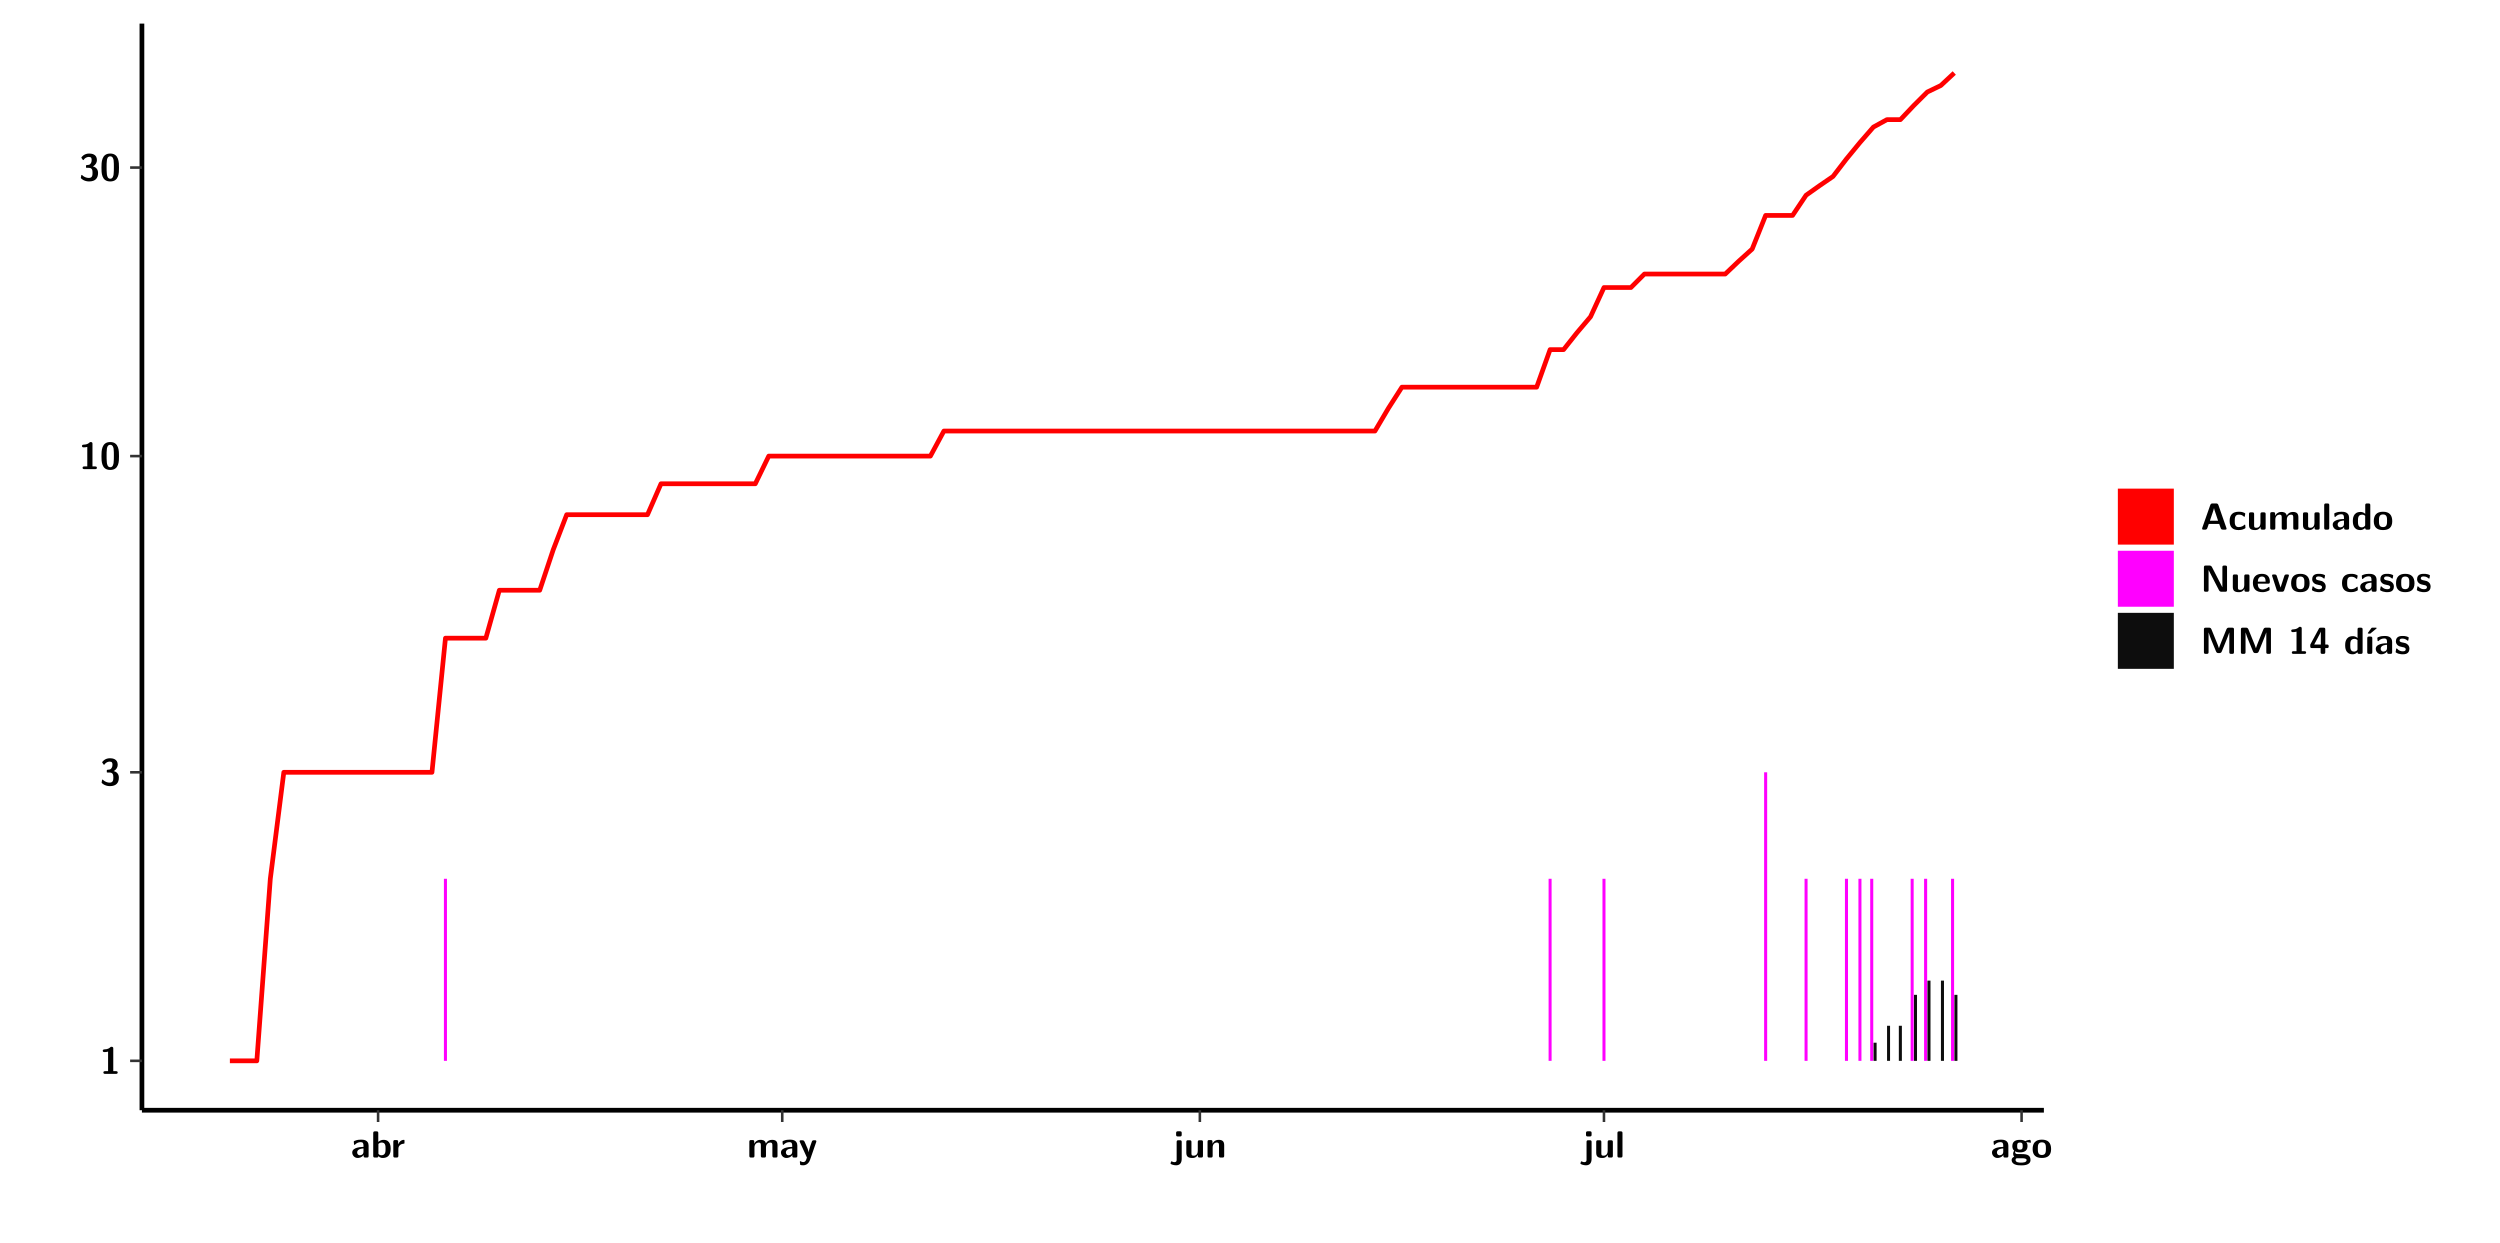
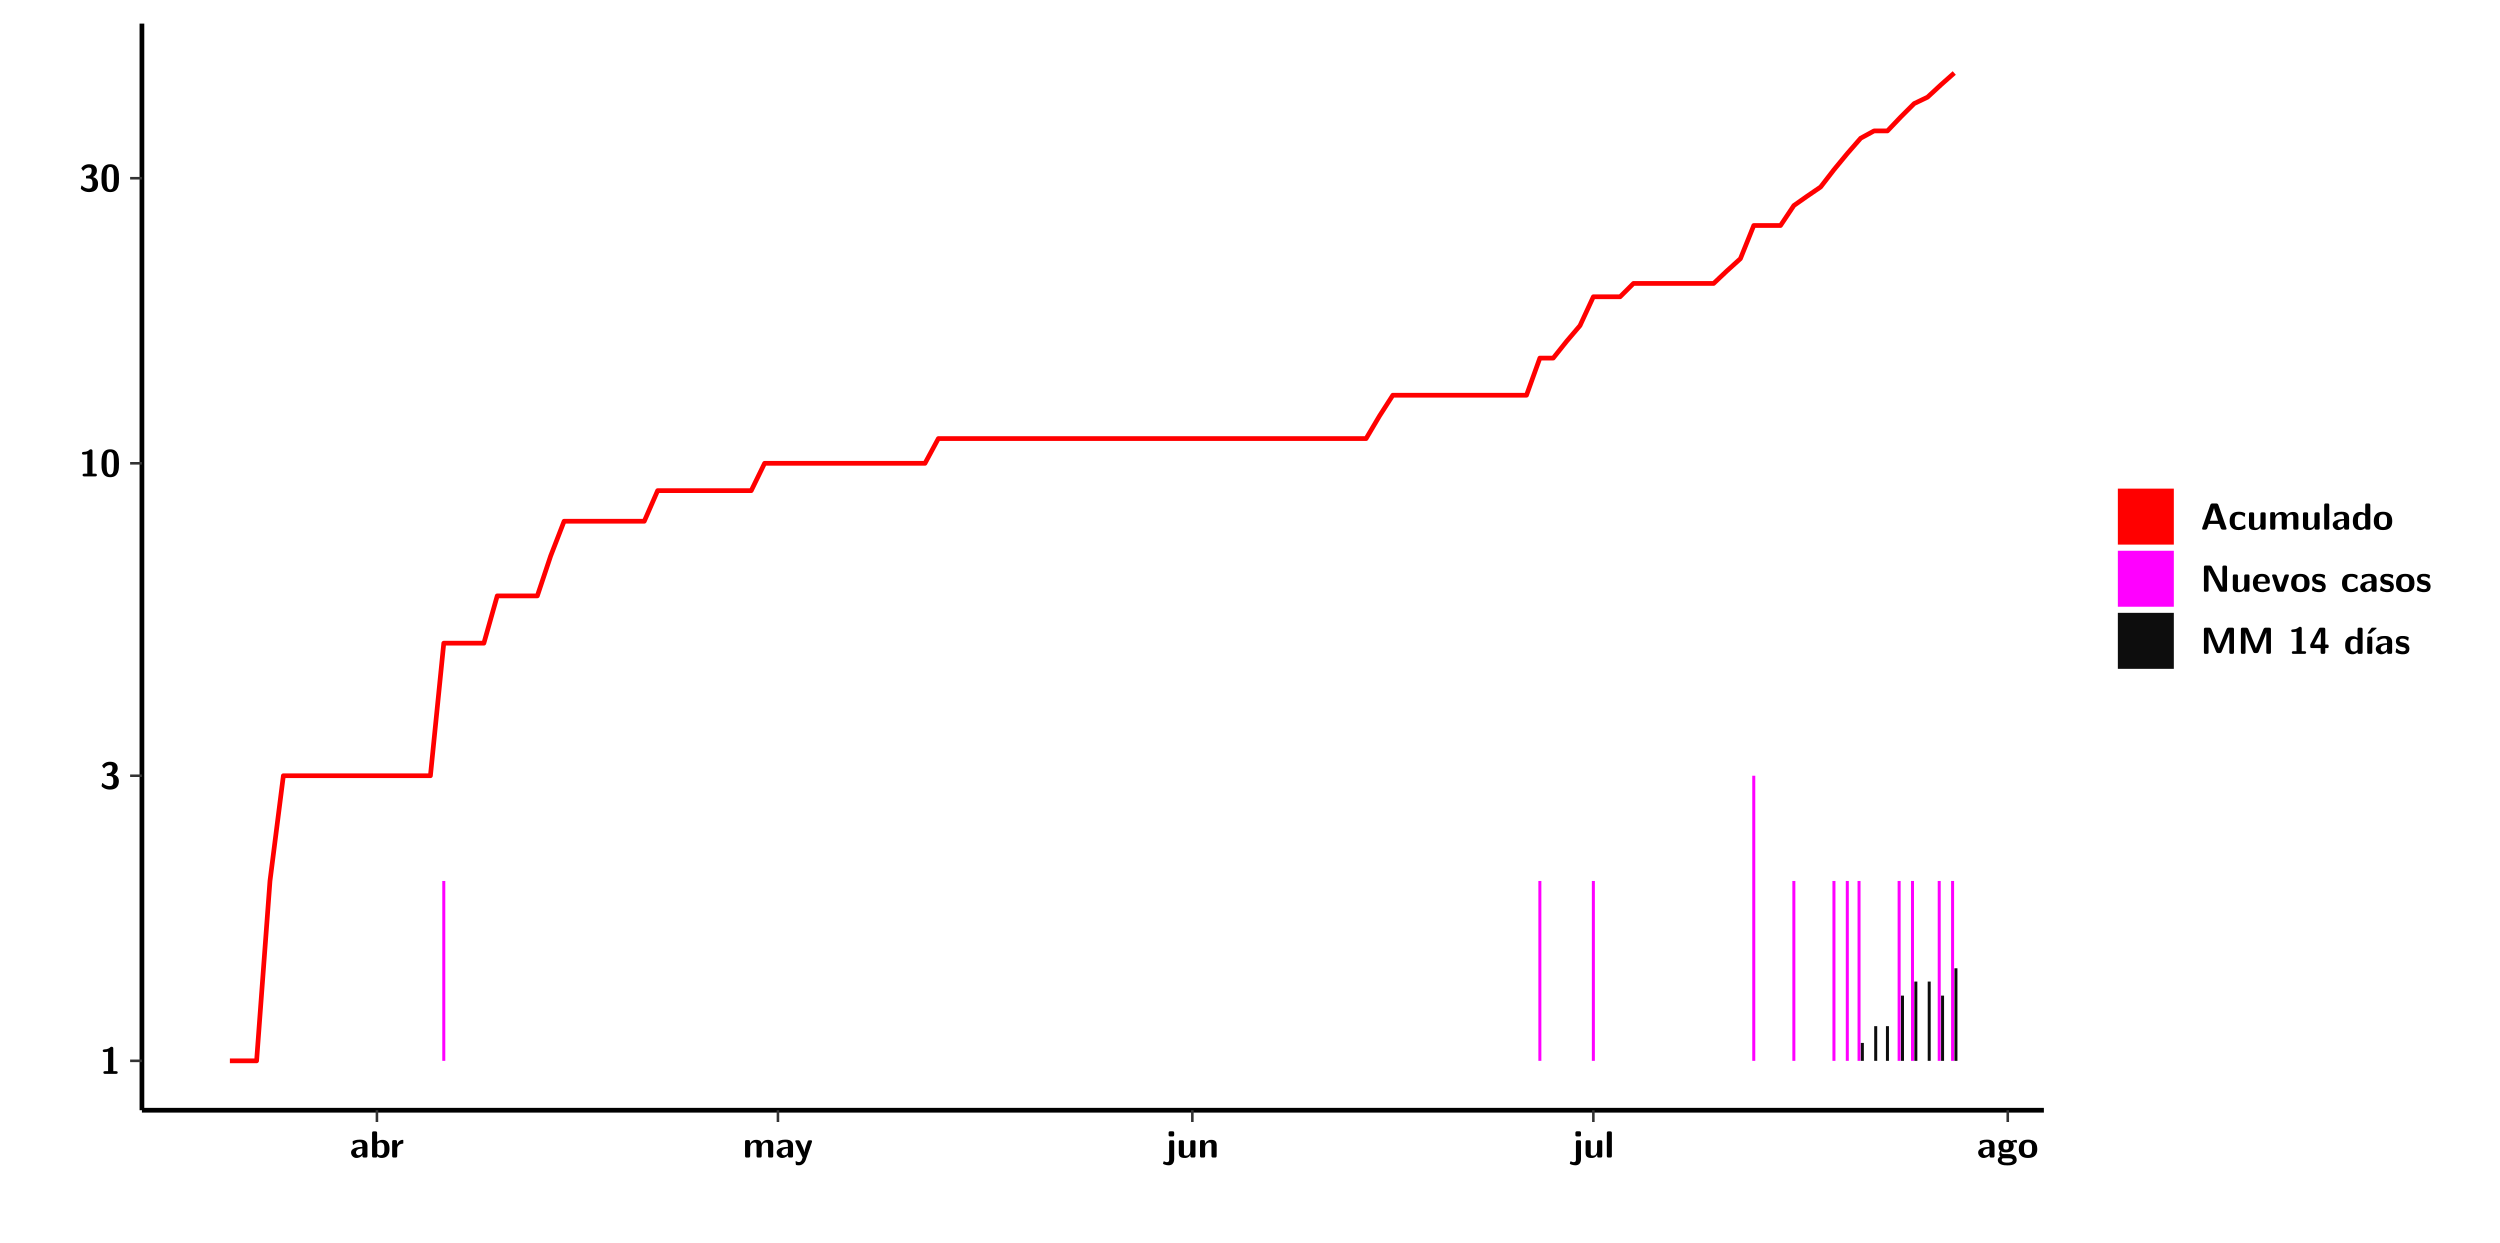
<svg xmlns="http://www.w3.org/2000/svg" xmlns:xlink="http://www.w3.org/1999/xlink" width="579.653pt" height="288pt" viewBox="0 0 579.653 288" version="1.1">
  <defs>
    <g>
      <symbol overflow="visible" id="glyph0-0">
        <path style="stroke:none;" d="" />
      </symbol>
      <symbol overflow="visible" id="glyph0-1">
        <path style="stroke:none;" d="M 3.109 -5.859 C 3.109 -6.016 3.109 -6.281 2.719 -6.281 C 2.547 -6.281 2.516 -6.266 2.406 -6.156 C 2.25 -6.016 1.922 -5.688 1.047 -5.672 C 0.891 -5.672 0.672 -5.609 0.672 -5.359 C 0.672 -5.047 0.969 -5.047 1.094 -5.047 C 1.344 -5.047 1.656 -5.078 1.906 -5.156 L 1.906 -0.625 L 1.234 -0.625 C 1.109 -0.625 0.812 -0.625 0.812 -0.312 C 0.812 0 1.109 0 1.234 0 L 3.719 0 C 3.828 0 4.141 0 4.141 -0.312 C 4.141 -0.625 3.828 -0.625 3.719 -0.625 L 3.109 -0.625 Z M 3.109 -5.859 " />
      </symbol>
      <symbol overflow="visible" id="glyph0-2">
        <path style="stroke:none;" d="M 0.844 -4.859 C 0.906 -4.766 0.953 -4.766 0.969 -4.766 C 1.031 -4.766 1.047 -4.797 1.094 -4.859 C 1.547 -5.5 2.172 -5.5 2.281 -5.5 C 2.844 -5.5 2.922 -5.203 2.922 -4.781 C 2.922 -4.656 2.922 -4.234 2.641 -3.906 C 2.438 -3.656 2.219 -3.641 1.953 -3.625 C 1.859 -3.609 1.688 -3.609 1.672 -3.578 C 1.609 -3.562 1.609 -3.5 1.609 -3.359 L 1.609 -3.203 C 1.609 -2.984 1.609 -2.969 1.844 -2.969 L 2.219 -2.969 C 3.031 -2.969 3.125 -2.469 3.125 -1.797 C 3.125 -1.203 3.062 -0.625 2.266 -0.625 C 1.984 -0.625 1.328 -0.688 0.75 -1.25 C 0.672 -1.328 0.656 -1.328 0.625 -1.328 C 0.531 -1.328 0.516 -1.25 0.516 -1.234 C 0.516 -1.234 0.406 -0.672 0.406 -0.625 C 0.406 -0.516 1.156 0.188 2.312 0.188 C 3.812 0.188 4.406 -0.609 4.406 -1.781 C 4.406 -2.562 3.984 -3.109 3.203 -3.297 C 3.906 -3.688 4.141 -4.266 4.141 -4.766 C 4.141 -6.156 2.891 -6.281 2.328 -6.281 C 1.125 -6.281 0.531 -5.422 0.531 -5.344 C 0.531 -5.297 0.594 -5.219 0.594 -5.219 Z M 0.844 -4.859 " />
      </symbol>
      <symbol overflow="visible" id="glyph0-3">
        <path style="stroke:none;" d="M 4.438 -3 C 4.438 -4.203 4.438 -6.281 2.406 -6.281 C 0.375 -6.281 0.375 -4.219 0.375 -3 C 0.375 -1.812 0.375 0.188 2.406 0.188 C 4.438 0.188 4.438 -1.781 4.438 -3 Z M 2.406 -0.438 C 1.75 -0.438 1.656 -1.25 1.625 -1.484 C 1.562 -1.953 1.562 -2.766 1.562 -3.125 C 1.562 -3.641 1.562 -4.203 1.625 -4.641 C 1.641 -4.875 1.734 -5.641 2.406 -5.641 C 3.047 -5.641 3.156 -4.906 3.188 -4.734 C 3.25 -4.281 3.25 -3.594 3.25 -3.125 C 3.25 -2.625 3.25 -1.953 3.188 -1.469 C 3.156 -1.234 3.062 -0.438 2.406 -0.438 Z M 2.406 -0.438 " />
      </symbol>
      <symbol overflow="visible" id="glyph0-4">
        <path style="stroke:none;" d="M 4.062 -2.766 C 4.062 -4.156 2.734 -4.156 2.297 -4.156 C 1.891 -4.156 1.453 -4.125 0.859 -3.891 C 0.672 -3.797 0.625 -3.781 0.625 -3.688 C 0.625 -3.625 0.688 -3.109 0.688 -3.047 C 0.703 -2.984 0.75 -2.938 0.812 -2.938 C 0.844 -2.938 0.875 -2.969 0.906 -3 C 1.281 -3.391 1.719 -3.578 2.266 -3.578 C 2.734 -3.578 2.875 -3.297 2.875 -2.781 L 2.875 -2.469 C 2.562 -2.469 0.266 -2.453 0.266 -1.172 C 0.266 -0.547 0.766 0.094 1.531 0.094 C 1.828 0.094 2.484 0.016 2.906 -0.594 L 2.906 -0.422 C 2.906 -0.141 2.969 0 3.328 0 L 3.641 0 C 3.984 0 4.062 -0.109 4.062 -0.422 Z M 2.875 -1.344 C 2.875 -0.531 2.047 -0.531 2.016 -0.531 C 1.641 -0.531 1.406 -0.844 1.406 -1.188 C 1.406 -2.047 2.625 -2.109 2.875 -2.109 Z M 2.875 -1.344 " />
      </symbol>
      <symbol overflow="visible" id="glyph0-5">
        <path style="stroke:none;" d="M 1.703 -5.656 C 1.703 -5.938 1.641 -6.078 1.281 -6.078 L 0.953 -6.078 C 0.641 -6.078 0.531 -5.984 0.531 -5.656 L 0.531 -0.422 C 0.531 -0.109 0.625 0 0.953 0 L 1.312 0 C 1.453 0 1.719 0 1.734 -0.344 C 2.125 0.094 2.578 0.094 2.719 0.094 C 4.578 0.094 4.578 -1.594 4.578 -2.031 C 4.578 -2.453 4.578 -4.109 2.938 -4.109 C 2.219 -4.109 1.781 -3.703 1.703 -3.625 Z M 1.734 -3.172 C 1.844 -3.281 2.109 -3.484 2.5 -3.484 C 3.391 -3.484 3.391 -2.672 3.391 -2.016 C 3.391 -1.375 3.391 -0.531 2.406 -0.531 C 2.047 -0.531 1.828 -0.75 1.734 -0.875 Z M 1.734 -3.172 " />
      </symbol>
      <symbol overflow="visible" id="glyph0-6">
        <path style="stroke:none;" d="M 1.703 -2.016 C 1.703 -2.844 2.391 -3.188 2.938 -3.219 C 3.109 -3.234 3.125 -3.234 3.125 -3.469 L 3.125 -3.875 C 3.125 -4.047 3.125 -4.109 2.969 -4.109 C 2.719 -4.109 2.078 -4.031 1.672 -3.078 L 1.656 -3.078 L 1.656 -3.641 C 1.656 -3.922 1.594 -4.062 1.234 -4.062 L 0.953 -4.062 C 0.641 -4.062 0.531 -3.969 0.531 -3.641 L 0.531 -0.422 C 0.531 -0.109 0.625 0 0.953 0 L 1.281 0 C 1.609 0 1.703 -0.109 1.703 -0.422 Z M 1.703 -2.016 " />
      </symbol>
      <symbol overflow="visible" id="glyph0-7">
        <path style="stroke:none;" d="M 7.062 -2.844 C 7.062 -3.75 6.672 -4.109 5.781 -4.109 C 5.156 -4.109 4.688 -3.828 4.359 -3.25 C 4.219 -4.078 3.484 -4.109 3.109 -4.109 C 2.938 -4.109 2.578 -4.109 2.188 -3.828 C 1.906 -3.625 1.734 -3.344 1.672 -3.203 L 1.672 -3.641 C 1.672 -3.922 1.609 -4.062 1.25 -4.062 L 0.953 -4.062 C 0.625 -4.062 0.531 -3.969 0.531 -3.641 L 0.531 -0.422 C 0.531 -0.109 0.625 0 0.953 0 L 1.297 0 C 1.625 0 1.719 -0.109 1.719 -0.422 L 1.719 -2.359 C 1.719 -3.141 2.25 -3.484 2.688 -3.484 C 3.109 -3.484 3.203 -3.297 3.203 -2.828 L 3.203 -0.422 C 3.203 -0.109 3.297 0 3.625 0 L 3.969 0 C 4.297 0 4.391 -0.109 4.391 -0.422 L 4.391 -2.359 C 4.391 -3.141 4.922 -3.484 5.359 -3.484 C 5.781 -3.484 5.875 -3.297 5.875 -2.828 L 5.875 -0.422 C 5.875 -0.109 5.969 0 6.297 0 L 6.641 0 C 6.984 0 7.062 -0.109 7.062 -0.422 Z M 7.062 -2.844 " />
      </symbol>
      <symbol overflow="visible" id="glyph0-8">
        <path style="stroke:none;" d="M 4.109 -3.609 C 4.141 -3.719 4.141 -3.734 4.141 -3.781 C 4.141 -4.016 3.906 -4.016 3.797 -4.016 L 3.609 -4.016 C 3.469 -4.016 3.266 -4.016 3.141 -3.812 C 3.109 -3.766 2.406 -1.828 2.359 -1.25 L 2.344 -1.25 C 2.312 -1.672 1.953 -2.484 1.562 -3.328 C 1.328 -3.891 1.266 -4.016 0.828 -4.016 L 0.594 -4.016 C 0.469 -4.016 0.25 -4.016 0.25 -3.781 C 0.25 -3.75 0.281 -3.688 0.297 -3.641 L 1.953 0 C 1.891 0.188 1.859 0.281 1.828 0.375 C 1.734 0.656 1.578 1.047 1.109 1.047 C 0.812 1.047 0.609 0.922 0.516 0.875 C 0.469 0.844 0.453 0.828 0.422 0.828 C 0.391 0.828 0.312 0.859 0.312 0.969 C 0.312 1.031 0.375 1.641 0.391 1.672 C 0.469 1.781 0.953 1.797 1.094 1.797 C 2.172 1.797 2.609 0.766 2.672 0.547 Z M 4.109 -3.609 " />
      </symbol>
      <symbol overflow="visible" id="glyph0-9">
        <path style="stroke:none;" d="M 1.969 -5.672 C 1.969 -5.953 1.906 -6.094 1.547 -6.094 L 1.094 -6.094 C 0.766 -6.094 0.672 -5.984 0.672 -5.672 L 0.672 -5.312 C 0.672 -5.031 0.734 -4.891 1.094 -4.891 L 1.547 -4.891 C 1.875 -4.891 1.969 -5 1.969 -5.312 Z M 0.797 0.484 C 0.797 0.703 0.797 1.062 0.25 1.062 C 0.156 1.062 -0.094 1.031 -0.266 0.922 C -0.359 0.875 -0.375 0.875 -0.406 0.875 C -0.484 0.875 -0.5 0.922 -0.547 1.094 C -0.609 1.281 -0.625 1.359 -0.625 1.391 C -0.625 1.547 0.109 1.797 0.656 1.797 C 1.625 1.797 1.969 1.141 1.969 0.281 L 1.969 -3.594 C 1.969 -3.875 1.906 -4.016 1.547 -4.016 L 1.219 -4.016 C 0.891 -4.016 0.797 -3.906 0.797 -3.594 Z M 0.797 0.484 " />
      </symbol>
      <symbol overflow="visible" id="glyph0-10">
        <path style="stroke:none;" d="M 4.391 -3.594 C 4.391 -3.875 4.328 -4.016 3.969 -4.016 L 3.609 -4.016 C 3.281 -4.016 3.188 -3.906 3.188 -3.594 L 3.188 -1.516 C 3.188 -0.938 2.891 -0.438 2.266 -0.438 C 1.766 -0.438 1.719 -0.562 1.719 -1.031 L 1.719 -3.594 C 1.719 -3.875 1.656 -4.016 1.297 -4.016 L 0.953 -4.016 C 0.625 -4.016 0.531 -3.922 0.531 -3.594 L 0.531 -1.109 C 0.531 -0.172 1.031 0.094 1.953 0.094 C 2.188 0.094 2.812 0.094 3.219 -0.656 L 3.219 -0.422 C 3.219 -0.141 3.281 0 3.641 0 L 3.969 0 C 4.297 0 4.391 -0.109 4.391 -0.422 Z M 4.391 -3.594 " />
      </symbol>
      <symbol overflow="visible" id="glyph0-11">
        <path style="stroke:none;" d="M 4.391 -2.844 C 4.391 -3.75 4 -4.109 3.109 -4.109 C 2.188 -4.109 1.781 -3.438 1.672 -3.203 L 1.672 -3.641 C 1.672 -3.922 1.609 -4.062 1.25 -4.062 L 0.953 -4.062 C 0.625 -4.062 0.531 -3.969 0.531 -3.641 L 0.531 -0.422 C 0.531 -0.109 0.625 0 0.953 0 L 1.297 0 C 1.625 0 1.719 -0.109 1.719 -0.422 L 1.719 -2.359 C 1.719 -3.125 2.219 -3.484 2.688 -3.484 C 3.109 -3.484 3.188 -3.281 3.188 -2.828 L 3.188 -0.422 C 3.188 -0.141 3.25 0 3.609 0 L 3.969 0 C 4.297 0 4.391 -0.109 4.391 -0.422 Z M 4.391 -2.844 " />
      </symbol>
      <symbol overflow="visible" id="glyph0-12">
        <path style="stroke:none;" d="M 1.703 -5.656 C 1.703 -5.938 1.641 -6.078 1.281 -6.078 L 0.953 -6.078 C 0.641 -6.078 0.531 -5.984 0.531 -5.656 L 0.531 -0.422 C 0.531 -0.109 0.625 0 0.953 0 L 1.281 0 C 1.609 0 1.703 -0.109 1.703 -0.422 Z M 1.703 -5.656 " />
      </symbol>
      <symbol overflow="visible" id="glyph0-13">
        <path style="stroke:none;" d="M 1.75 -0.812 C 1.438 -0.812 1.312 -0.812 1.188 -0.906 C 1.156 -0.953 1.016 -1.078 1.016 -1.312 C 1.016 -1.375 1.016 -1.391 1.031 -1.438 C 1.438 -1.203 1.953 -1.203 2.141 -1.203 C 2.5 -1.203 3.906 -1.203 3.906 -2.656 C 3.906 -3.172 3.703 -3.469 3.625 -3.562 C 3.781 -3.562 4.078 -3.562 4.438 -3.469 C 4.484 -3.453 4.547 -3.438 4.562 -3.438 C 4.641 -3.438 4.688 -3.484 4.688 -3.547 C 4.688 -3.578 4.641 -3.797 4.625 -3.891 C 4.578 -4.094 4.578 -4.109 4.422 -4.109 C 4.156 -4.109 3.719 -4 3.391 -3.797 C 2.969 -4.078 2.516 -4.109 2.141 -4.109 C 1.766 -4.109 0.375 -4.109 0.375 -2.672 C 0.375 -2.312 0.469 -1.875 0.812 -1.594 C 0.562 -1.266 0.562 -0.922 0.562 -0.875 C 0.562 -0.703 0.625 -0.422 0.812 -0.188 C 0.672 -0.125 0.219 0.031 0.219 0.594 C 0.219 0.859 0.344 1.312 0.906 1.562 C 1.406 1.797 1.984 1.812 2.406 1.812 C 2.922 1.812 4.594 1.812 4.594 0.562 C 4.594 -0.812 3.359 -0.812 2.172 -0.812 Z M 2.141 -1.844 C 1.531 -1.844 1.5 -2.172 1.5 -2.656 C 1.5 -3.141 1.531 -3.484 2.141 -3.484 C 2.75 -3.484 2.781 -3.141 2.781 -2.672 C 2.781 -2.188 2.75 -1.844 2.141 -1.844 Z M 2.609 0.156 C 3.328 0.156 3.688 0.266 3.688 0.594 C 3.688 1.172 2.688 1.172 2.406 1.172 C 2.062 1.172 1.125 1.172 1.125 0.562 C 1.125 0.156 1.391 0.156 1.594 0.156 Z M 2.609 0.156 " />
      </symbol>
      <symbol overflow="visible" id="glyph0-14">
        <path style="stroke:none;" d="M 4.547 -1.969 C 4.547 -3.406 3.844 -4.156 2.406 -4.156 C 0.953 -4.156 0.266 -3.391 0.266 -1.969 C 0.266 -0.547 1.031 0.094 2.406 0.094 C 3.781 0.094 4.547 -0.531 4.547 -1.969 Z M 2.406 -0.594 C 1.469 -0.594 1.469 -1.375 1.469 -2.078 C 1.469 -2.75 1.469 -3.531 2.406 -3.531 C 3.344 -3.531 3.344 -2.766 3.344 -2.078 C 3.344 -1.391 3.344 -0.594 2.406 -0.594 Z M 2.406 -0.594 " />
      </symbol>
      <symbol overflow="visible" id="glyph0-15">
        <path style="stroke:none;" d="M 4.156 -5.703 C 4.031 -6.078 3.766 -6.078 3.594 -6.078 L 2.828 -6.078 C 2.641 -6.078 2.391 -6.078 2.266 -5.703 L 0.406 -0.406 C 0.375 -0.297 0.375 -0.281 0.375 -0.234 C 0.375 0 0.594 0 0.703 0 L 1.031 0 C 1.188 0 1.453 0 1.578 -0.344 L 1.922 -1.328 L 4.344 -1.328 L 4.641 -0.484 C 4.75 -0.172 4.812 0 5.234 0 L 5.703 0 C 5.828 0 6.047 0 6.047 -0.234 C 6.047 -0.281 6.047 -0.297 6 -0.406 Z M 2.812 -3.938 C 2.938 -4.328 3.062 -4.656 3.125 -4.969 L 3.141 -4.969 C 3.188 -4.766 3.188 -4.75 3.25 -4.547 L 4.078 -2.078 L 2.188 -2.078 Z M 2.812 -3.938 " />
      </symbol>
      <symbol overflow="visible" id="glyph0-16">
        <path style="stroke:none;" d="M 4 -0.438 C 4 -0.531 3.969 -0.938 3.953 -1.047 C 3.953 -1.078 3.938 -1.172 3.844 -1.172 C 3.812 -1.172 3.797 -1.172 3.703 -1.078 C 3.562 -0.953 3.141 -0.594 2.422 -0.594 C 1.516 -0.594 1.516 -1.469 1.516 -2.031 C 1.516 -2.75 1.562 -3.484 2.453 -3.484 C 3.031 -3.484 3.266 -3.344 3.578 -3.078 C 3.688 -2.984 3.703 -2.984 3.734 -2.984 C 3.828 -2.984 3.844 -3.062 3.844 -3.094 C 3.859 -3.172 3.953 -3.656 3.953 -3.703 C 3.953 -3.781 3.891 -3.812 3.75 -3.891 C 3.328 -4.078 3.062 -4.156 2.453 -4.156 C 1.141 -4.156 0.328 -3.547 0.328 -2.016 C 0.328 -0.562 1.078 0.094 2.406 0.094 C 2.641 0.094 3.172 0.094 3.75 -0.203 C 4 -0.344 4 -0.344 4 -0.438 Z M 4 -0.438 " />
      </symbol>
      <symbol overflow="visible" id="glyph0-17">
        <path style="stroke:none;" d="M 4.375 -5.656 C 4.375 -5.938 4.312 -6.078 3.953 -6.078 L 3.625 -6.078 C 3.297 -6.078 3.203 -5.969 3.203 -5.656 L 3.203 -3.672 C 2.812 -4.047 2.375 -4.109 2.109 -4.109 C 0.328 -4.109 0.328 -2.422 0.328 -2 C 0.328 -1.594 0.328 0.094 2.062 0.094 C 2.422 0.094 2.812 -0.016 3.188 -0.406 C 3.188 -0.094 3.297 0 3.609 0 L 3.953 0 C 4.281 0 4.375 -0.109 4.375 -0.422 Z M 3.188 -1.094 C 3.188 -0.953 3.188 -0.875 2.922 -0.688 C 2.703 -0.547 2.5 -0.531 2.406 -0.531 C 1.516 -0.531 1.516 -1.344 1.516 -2 C 1.516 -2.656 1.516 -3.484 2.5 -3.484 C 2.75 -3.484 2.984 -3.391 3.188 -3.203 Z M 3.188 -1.094 " />
      </symbol>
      <symbol overflow="visible" id="glyph0-18">
        <path style="stroke:none;" d="M 2.656 -5.734 C 2.469 -6.078 2.203 -6.078 2.031 -6.078 L 1.219 -6.078 C 0.906 -6.078 0.797 -5.984 0.797 -5.656 L 0.797 -0.422 C 0.797 -0.109 0.891 0 1.219 0 L 1.453 0 C 1.781 0 1.875 -0.109 1.875 -0.422 L 1.875 -5.016 L 1.891 -5.016 L 4.297 -0.344 C 4.484 0 4.75 0 4.922 0 L 5.734 0 C 6.062 0 6.156 -0.109 6.156 -0.422 L 6.156 -5.656 C 6.156 -5.938 6.094 -6.078 5.734 -6.078 L 5.5 -6.078 C 5.156 -6.078 5.078 -5.969 5.078 -5.656 L 5.078 -1.062 L 5.062 -1.062 Z M 2.656 -5.734 " />
      </symbol>
      <symbol overflow="visible" id="glyph0-19">
        <path style="stroke:none;" d="M 3.781 -1.875 C 3.984 -1.875 4.203 -1.891 4.203 -2.281 C 4.203 -3.406 3.672 -4.156 2.359 -4.156 C 0.969 -4.156 0.266 -3.375 0.266 -2.047 C 0.266 -0.609 1.109 0.094 2.484 0.094 C 2.812 0.094 3.312 0.047 3.891 -0.234 C 4.078 -0.328 4.141 -0.359 4.141 -0.469 C 4.141 -0.531 4.125 -0.781 4.109 -0.844 C 4.078 -1.125 4.062 -1.125 3.984 -1.125 C 3.953 -1.125 3.938 -1.125 3.844 -1.047 C 3.328 -0.594 2.797 -0.531 2.516 -0.531 C 1.531 -0.531 1.422 -1.312 1.391 -1.875 Z M 1.406 -2.344 C 1.422 -2.875 1.609 -3.531 2.359 -3.531 C 3.062 -3.531 3.203 -3.031 3.219 -2.344 Z M 1.406 -2.344 " />
      </symbol>
      <symbol overflow="visible" id="glyph0-20">
        <path style="stroke:none;" d="M 4.109 -3.609 C 4.141 -3.719 4.141 -3.75 4.141 -3.766 C 4.141 -4.016 3.922 -4.016 3.797 -4.016 L 3.609 -4.016 C 3.25 -4.016 3.141 -3.891 3.062 -3.641 L 2.203 -0.984 L 1.328 -3.641 C 1.266 -3.828 1.203 -4.016 0.781 -4.016 L 0.578 -4.016 C 0.453 -4.016 0.234 -4.016 0.234 -3.766 C 0.234 -3.75 0.234 -3.719 0.266 -3.609 L 1.312 -0.375 C 1.438 0 1.703 0 1.859 0 L 2.5 0 C 2.672 0 2.938 0 3.062 -0.375 Z M 4.109 -3.609 " />
      </symbol>
      <symbol overflow="visible" id="glyph0-21">
        <path style="stroke:none;" d="M 3.469 -1.234 C 3.469 -1.734 3.203 -2.031 3.047 -2.172 C 2.703 -2.484 2.391 -2.547 2.031 -2.609 C 1.547 -2.703 1.188 -2.766 1.188 -3.109 C 1.188 -3.469 1.484 -3.547 1.828 -3.547 C 2.406 -3.547 2.719 -3.328 2.953 -3.125 C 3.047 -3.047 3.062 -3.047 3.094 -3.047 C 3.188 -3.047 3.203 -3.125 3.203 -3.156 C 3.219 -3.219 3.312 -3.719 3.312 -3.766 C 3.312 -3.906 2.844 -4.031 2.75 -4.062 C 2.406 -4.156 2.125 -4.156 1.891 -4.156 C 1.5 -4.156 0.328 -4.156 0.328 -2.906 C 0.328 -2.484 0.516 -2.219 0.75 -2 C 1.062 -1.734 1.406 -1.672 1.906 -1.562 C 2.156 -1.531 2.609 -1.453 2.609 -1.062 C 2.609 -0.656 2.266 -0.594 1.922 -0.594 C 1.531 -0.594 1.047 -0.703 0.625 -1.188 C 0.594 -1.234 0.562 -1.266 0.516 -1.266 C 0.422 -1.266 0.406 -1.188 0.391 -1.125 C 0.375 -1.016 0.266 -0.516 0.266 -0.422 C 0.266 -0.266 0.922 -0.062 0.922 -0.047 C 1.406 0.094 1.766 0.094 1.922 0.094 C 2.359 0.094 3.469 0.062 3.469 -1.234 Z M 3.469 -1.234 " />
      </symbol>
      <symbol overflow="visible" id="glyph0-22">
        <path style="stroke:none;" d="M 4.859 -2.859 C 4.688 -2.422 4.359 -1.609 4.281 -1.312 C 4.203 -1.625 3.844 -2.484 3.656 -2.953 L 2.531 -5.719 C 2.391 -6.078 2.109 -6.078 1.953 -6.078 L 1.219 -6.078 C 0.906 -6.078 0.797 -5.984 0.797 -5.656 L 0.797 -0.422 C 0.797 -0.109 0.891 0 1.219 0 L 1.453 0 C 1.781 0 1.875 -0.109 1.875 -0.422 L 1.875 -4.953 L 1.891 -4.953 C 1.984 -4.562 2.375 -3.578 2.578 -3.062 L 3.609 -0.562 C 3.766 -0.188 3.969 -0.188 4.266 -0.188 C 4.562 -0.188 4.781 -0.188 4.938 -0.562 L 6.062 -3.328 C 6.141 -3.531 6.625 -4.719 6.672 -4.953 L 6.688 -4.953 L 6.688 -0.422 C 6.688 -0.141 6.75 0 7.109 0 L 7.344 0 C 7.672 0 7.766 -0.109 7.766 -0.422 L 7.766 -5.656 C 7.766 -5.938 7.703 -6.078 7.344 -6.078 L 6.609 -6.078 C 6.391 -6.078 6.172 -6.062 6.016 -5.703 Z M 4.859 -2.859 " />
      </symbol>
      <symbol overflow="visible" id="glyph0-23">
        <path style="stroke:none;" d="M 0.344 -2.297 C 0.266 -2.172 0.266 -2.141 0.266 -1.984 L 0.266 -1.766 C 0.266 -1.484 0.328 -1.344 0.688 -1.344 L 2.672 -1.344 L 2.672 -0.422 C 2.672 -0.141 2.719 0 3.078 0 L 3.328 0 C 3.656 0 3.75 -0.109 3.75 -0.422 L 3.75 -1.344 L 4.125 -1.344 C 4.391 -1.344 4.547 -1.406 4.547 -1.75 C 4.547 -2.078 4.422 -2.172 4.125 -2.172 L 3.75 -2.172 L 3.75 -5.656 C 3.75 -5.984 3.656 -6.078 3.328 -6.078 L 2.688 -6.078 C 2.531 -6.078 2.391 -6.078 2.281 -5.875 Z M 1.188 -2.172 C 2.578 -4.75 2.672 -5.016 2.703 -5.156 L 2.719 -5.156 L 2.719 -2.172 Z M 1.188 -2.172 " />
      </symbol>
      <symbol overflow="visible" id="glyph0-24">
        <path style="stroke:none;" d="M 3.906 -5.844 C 3.953 -5.875 4 -5.922 4 -5.969 C 4 -6.078 3.906 -6.078 3.766 -6.078 L 3.047 -6.078 C 2.875 -6.078 2.859 -6.078 2.781 -5.984 L 2.031 -4.953 C 1.953 -4.859 1.953 -4.844 1.953 -4.828 C 1.953 -4.703 2.047 -4.703 2.188 -4.703 L 2.516 -4.703 Z M 3.906 -5.844 " />
      </symbol>
      <symbol overflow="visible" id="glyph0-25">
        <path style="stroke:none;" d="M 1.703 -3.594 C 1.703 -3.875 1.641 -4.016 1.281 -4.016 L 0.953 -4.016 C 0.641 -4.016 0.531 -3.922 0.531 -3.594 L 0.531 -0.422 C 0.531 -0.109 0.625 0 0.953 0 L 1.281 0 C 1.609 0 1.703 -0.109 1.703 -0.422 Z M 1.703 -3.594 " />
      </symbol>
    </g>
    <clipPath id="clip1">
      <path d="M 0 0 L 576.008 0 L 576.008 288 L 0 288 Z M 0 0 " />
    </clipPath>
    <clipPath id="clip2">
      <path d="M 32.906 5.477 L 473.898 5.477 L 473.898 257.414 L 32.906 257.414 Z M 32.906 5.477 " />
    </clipPath>
  </defs>
  <g id="surface1">
    <g clip-path="url(#clip1)" clip-rule="nonzero">
      <path style="fill-rule:nonzero;fill:rgb(100%,100%,100%);fill-opacity:1;stroke-width:0.598;stroke-linecap:round;stroke-linejoin:round;stroke:rgb(100%,100%,100%);stroke-opacity:1;stroke-miterlimit:10;" d="M 0 0 L 0 288.004 L 576.008 288.004 L 576.008 0 Z M 0 0 " transform="matrix(1,0,0,-1,0,288)" />
    </g>
    <g clip-path="url(#clip2)" clip-rule="nonzero">
      <path style=" stroke:none;fill-rule:nonzero;fill:rgb(100%,100%,100%);fill-opacity:1;" d="M 32.906 257.414 L 32.906 5.477 L 473.898 5.477 L 473.898 257.414 Z M 32.906 257.414 " />
    </g>
-     <path style=" stroke:none;fill-rule:nonzero;fill:rgb(100%,0%,100%);fill-opacity:1;" d="M 102.926 245.969 L 102.926 203.754 L 103.633 203.754 L 103.633 245.969 Z M 102.926 245.969 " />
-     <path style=" stroke:none;fill-rule:nonzero;fill:rgb(100%,0%,100%);fill-opacity:1;" d="M 359.059 245.969 L 359.059 203.754 L 359.754 203.754 L 359.754 245.969 Z M 359.059 245.969 " />
-     <path style=" stroke:none;fill-rule:nonzero;fill:rgb(100%,0%,100%);fill-opacity:1;" d="M 371.551 245.969 L 371.551 203.754 L 372.25 203.754 L 372.25 245.969 Z M 371.551 245.969 " />
-     <path style=" stroke:none;fill-rule:nonzero;fill:rgb(100%,0%,100%);fill-opacity:1;" d="M 409.031 245.969 L 409.031 179.066 L 409.738 179.066 L 409.738 245.969 Z M 409.031 245.969 " />
-     <path style=" stroke:none;fill-rule:nonzero;fill:rgb(100%,0%,100%);fill-opacity:1;" d="M 418.406 245.969 L 418.406 203.754 L 419.105 203.754 L 419.105 245.969 Z M 418.406 245.969 " />
-     <path style=" stroke:none;fill-rule:nonzero;fill:rgb(100%,0%,100%);fill-opacity:1;" d="M 427.77 245.969 L 427.77 203.754 L 428.48 203.754 L 428.48 245.969 Z M 427.77 245.969 " />
-     <path style=" stroke:none;fill-rule:nonzero;fill:rgb(100%,0%,100%);fill-opacity:1;" d="M 430.898 245.969 L 430.898 203.754 L 431.598 203.754 L 431.598 245.969 Z M 430.898 245.969 " />
-     <path style=" stroke:none;fill-rule:nonzero;fill:rgb(100%,0%,100%);fill-opacity:1;" d="M 433.629 245.969 L 433.629 203.754 L 434.336 203.754 L 434.336 245.969 Z M 433.629 245.969 " />
-     <path style=" stroke:none;fill-rule:nonzero;fill:rgb(4.999%,4.999%,4.999%);fill-opacity:1;" d="M 434.406 245.969 L 434.406 241.762 L 435.113 241.762 L 435.113 245.969 Z M 434.406 245.969 " />
-     <path style=" stroke:none;fill-rule:nonzero;fill:rgb(4.999%,4.999%,4.999%);fill-opacity:1;" d="M 437.535 245.969 L 437.535 237.836 L 438.23 237.836 L 438.23 245.969 Z M 437.535 245.969 " />
-     <path style=" stroke:none;fill-rule:nonzero;fill:rgb(4.999%,4.999%,4.999%);fill-opacity:1;" d="M 440.266 245.969 L 440.266 237.836 L 440.973 237.836 L 440.973 245.969 Z M 440.266 245.969 " />
-     <path style=" stroke:none;fill-rule:nonzero;fill:rgb(100%,0%,100%);fill-opacity:1;" d="M 443.004 245.969 L 443.004 203.754 L 443.703 203.754 L 443.703 245.969 Z M 443.004 245.969 " />
-     <path style=" stroke:none;fill-rule:nonzero;fill:rgb(4.999%,4.999%,4.999%);fill-opacity:1;" d="M 443.781 245.969 L 443.781 230.664 L 444.48 230.664 L 444.48 245.969 Z M 443.781 245.969 " />
-     <path style=" stroke:none;fill-rule:nonzero;fill:rgb(100%,0%,100%);fill-opacity:1;" d="M 446.121 245.969 L 446.121 203.754 L 446.832 203.754 L 446.832 245.969 Z M 446.121 245.969 " />
-     <path style=" stroke:none;fill-rule:nonzero;fill:rgb(4.999%,4.999%,4.999%);fill-opacity:1;" d="M 446.898 245.969 L 446.898 227.367 L 447.605 227.367 L 447.605 245.969 Z M 446.898 245.969 " />
-     <path style=" stroke:none;fill-rule:nonzero;fill:rgb(4.999%,4.999%,4.999%);fill-opacity:1;" d="M 450.027 245.969 L 450.027 227.367 L 450.734 227.367 L 450.734 245.969 Z M 450.027 245.969 " />
-     <path style=" stroke:none;fill-rule:nonzero;fill:rgb(100%,0%,100%);fill-opacity:1;" d="M 452.371 245.969 L 452.371 203.754 L 453.078 203.754 L 453.078 245.969 Z M 452.371 245.969 " />
-     <path style=" stroke:none;fill-rule:nonzero;fill:rgb(4.999%,4.999%,4.999%);fill-opacity:1;" d="M 453.148 245.969 L 453.148 230.664 L 453.855 230.664 L 453.855 245.969 Z M 453.148 245.969 " />
-     <path style="fill:none;stroke-width:1.096;stroke-linecap:butt;stroke-linejoin:round;stroke:rgb(100%,0%,0%);stroke-opacity:1;stroke-miterlimit:10;" d="M 53.301 42.031 L 59.547 42.031 L 62.676 84.246 L 65.805 108.934 L 100.156 108.934 L 103.285 140.035 L 112.648 140.035 L 115.777 151.145 L 125.141 151.145 L 128.27 160.531 L 131.391 168.66 L 150.129 168.66 L 153.258 175.832 L 175.125 175.832 L 178.242 182.25 L 215.723 182.25 L 218.852 188.059 L 318.797 188.059 L 321.926 193.355 L 325.047 198.23 L 356.289 198.23 L 359.406 206.938 L 362.535 206.938 L 365.652 210.871 L 368.781 214.559 L 371.898 221.332 L 378.148 221.332 L 381.273 224.461 L 400.016 224.461 L 403.133 227.43 L 406.262 230.258 L 409.379 238.051 L 415.625 238.051 L 418.754 242.734 L 421.875 244.945 L 425 247.086 L 428.121 251.152 L 431.25 254.957 L 434.367 258.535 L 437.496 260.258 L 440.625 260.258 L 443.742 263.547 L 446.871 266.664 L 449.988 268.168 L 453.117 271.078 " transform="matrix(1,0,0,-1,0,288)" />
+     <path style=" stroke:none;fill-rule:nonzero;fill:rgb(100%,0%,100%);fill-opacity:1;" d="M 102.547 245.969 L 102.547 204.262 L 103.246 204.262 L 103.246 245.969 Z M 102.547 245.969 " />
+     <path style=" stroke:none;fill-rule:nonzero;fill:rgb(100%,0%,100%);fill-opacity:1;" d="M 356.688 245.969 L 356.688 204.262 L 357.383 204.262 L 357.383 245.969 Z M 356.688 245.969 " />
+     <path style=" stroke:none;fill-rule:nonzero;fill:rgb(100%,0%,100%);fill-opacity:1;" d="M 369.09 245.969 L 369.09 204.262 L 369.789 204.262 L 369.789 245.969 Z M 369.09 245.969 " />
+     <path style=" stroke:none;fill-rule:nonzero;fill:rgb(100%,0%,100%);fill-opacity:1;" d="M 406.281 245.969 L 406.281 179.863 L 406.98 179.863 L 406.98 245.969 Z M 406.281 245.969 " />
+     <path style=" stroke:none;fill-rule:nonzero;fill:rgb(100%,0%,100%);fill-opacity:1;" d="M 415.578 245.969 L 415.578 204.262 L 416.273 204.262 L 416.273 245.969 Z M 415.578 245.969 " />
+     <path style=" stroke:none;fill-rule:nonzero;fill:rgb(100%,0%,100%);fill-opacity:1;" d="M 424.871 245.969 L 424.871 204.262 L 425.57 204.262 L 425.57 245.969 Z M 424.871 245.969 " />
+     <path style=" stroke:none;fill-rule:nonzero;fill:rgb(100%,0%,100%);fill-opacity:1;" d="M 427.969 245.969 L 427.969 204.262 L 428.668 204.262 L 428.668 245.969 Z M 427.969 245.969 " />
+     <path style=" stroke:none;fill-rule:nonzero;fill:rgb(100%,0%,100%);fill-opacity:1;" d="M 430.691 245.969 L 430.691 204.262 L 431.387 204.262 L 431.387 245.969 Z M 430.691 245.969 " />
+     <path style=" stroke:none;fill-rule:nonzero;fill:rgb(4.999%,4.999%,4.999%);fill-opacity:1;" d="M 431.457 245.969 L 431.457 241.812 L 432.156 241.812 L 432.156 245.969 Z M 431.457 245.969 " />
+     <path style=" stroke:none;fill-rule:nonzero;fill:rgb(4.999%,4.999%,4.999%);fill-opacity:1;" d="M 434.555 245.969 L 434.555 237.926 L 435.254 237.926 L 435.254 245.969 Z M 434.555 245.969 " />
+     <path style=" stroke:none;fill-rule:nonzero;fill:rgb(4.999%,4.999%,4.999%);fill-opacity:1;" d="M 437.277 245.969 L 437.277 237.926 L 437.973 237.926 L 437.973 245.969 Z M 437.277 245.969 " />
+     <path style=" stroke:none;fill-rule:nonzero;fill:rgb(100%,0%,100%);fill-opacity:1;" d="M 439.984 245.969 L 439.984 204.262 L 440.684 204.262 L 440.684 245.969 Z M 439.984 245.969 " />
+     <path style=" stroke:none;fill-rule:nonzero;fill:rgb(4.999%,4.999%,4.999%);fill-opacity:1;" d="M 440.762 245.969 L 440.762 230.844 L 441.461 230.844 L 441.461 245.969 Z M 440.762 245.969 " />
+     <path style=" stroke:none;fill-rule:nonzero;fill:rgb(100%,0%,100%);fill-opacity:1;" d="M 443.086 245.969 L 443.086 204.262 L 443.781 204.262 L 443.781 245.969 Z M 443.086 245.969 " />
+     <path style=" stroke:none;fill-rule:nonzero;fill:rgb(4.999%,4.999%,4.999%);fill-opacity:1;" d="M 443.859 245.969 L 443.859 227.586 L 444.559 227.586 L 444.559 245.969 Z M 443.859 245.969 " />
+     <path style=" stroke:none;fill-rule:nonzero;fill:rgb(4.999%,4.999%,4.999%);fill-opacity:1;" d="M 446.961 245.969 L 446.961 227.586 L 447.656 227.586 L 447.656 245.969 Z M 446.961 245.969 " />
+     <path style=" stroke:none;fill-rule:nonzero;fill:rgb(100%,0%,100%);fill-opacity:1;" d="M 449.281 245.969 L 449.281 204.262 L 449.977 204.262 L 449.977 245.969 Z M 449.281 245.969 " />
+     <path style=" stroke:none;fill-rule:nonzero;fill:rgb(4.999%,4.999%,4.999%);fill-opacity:1;" d="M 450.059 245.969 L 450.059 230.844 L 450.754 230.844 L 450.754 245.969 Z M 450.059 245.969 " />
+     <path style=" stroke:none;fill-rule:nonzero;fill:rgb(100%,0%,100%);fill-opacity:1;" d="M 452.379 245.969 L 452.379 204.262 L 453.078 204.262 L 453.078 245.969 Z M 452.379 245.969 " />
+     <path style=" stroke:none;fill-rule:nonzero;fill:rgb(4.999%,4.999%,4.999%);fill-opacity:1;" d="M 453.156 245.969 L 453.156 224.508 L 453.855 224.508 L 453.855 245.969 Z M 453.156 245.969 " />
+     <path style="fill:none;stroke-width:1.096;stroke-linecap:butt;stroke-linejoin:round;stroke:rgb(100%,0%,0%);stroke-opacity:1;stroke-miterlimit:10;" d="M 53.301 42.031 L 59.496 42.031 L 62.598 83.738 L 65.703 108.137 L 99.797 108.137 L 102.895 138.871 L 112.191 138.871 L 115.289 149.84 L 124.586 149.84 L 127.684 159.117 L 130.793 167.145 L 149.383 167.145 L 152.48 174.238 L 174.18 174.238 L 177.277 180.574 L 214.469 180.574 L 217.566 186.312 L 316.746 186.312 L 319.844 191.543 L 322.941 196.367 L 353.938 196.367 L 357.035 204.973 L 360.133 204.973 L 363.234 208.859 L 366.34 212.504 L 369.438 219.191 L 375.637 219.191 L 378.734 222.281 L 397.324 222.281 L 400.434 225.219 L 403.531 228.02 L 406.629 235.711 L 412.828 235.711 L 415.926 240.344 L 419.023 242.523 L 422.121 244.637 L 425.223 248.652 L 428.32 252.406 L 431.418 255.953 L 434.527 257.648 L 437.625 257.648 L 440.723 260.895 L 443.82 263.984 L 446.918 265.469 L 450.02 268.336 L 453.117 271.078 " transform="matrix(1,0,0,-1,0,288)" />
    <path style="fill:none;stroke-width:1.096;stroke-linecap:butt;stroke-linejoin:round;stroke:rgb(0%,0%,0%);stroke-opacity:1;stroke-miterlimit:10;" d="M 32.906 30.586 L 32.906 282.523 " transform="matrix(1,0,0,-1,0,288)" />
    <g style="fill:rgb(0%,0%,0%);fill-opacity:1;">
      <use xlink:href="#glyph0-1" x="23.153" y="248.986" />
    </g>
    <g style="fill:rgb(0%,0%,0%);fill-opacity:1;">
-       <use xlink:href="#glyph0-2" x="23.153" y="182.087" />
-     </g>
-     <g style="fill:rgb(0%,0%,0%);fill-opacity:1;">
-       <use xlink:href="#glyph0-1" x="18.331" y="108.772" />
-       <use xlink:href="#glyph0-3" x="23.153" y="108.772" />
-     </g>
-     <g style="fill:rgb(0%,0%,0%);fill-opacity:1;">
-       <use xlink:href="#glyph0-2" x="18.331" y="41.883" />
-       <use xlink:href="#glyph0-3" x="23.153" y="41.883" />
+       <use xlink:href="#glyph0-2" x="23.153" y="182.894" />
+     </g>
+     <g style="fill:rgb(0%,0%,0%);fill-opacity:1;">
+       <use xlink:href="#glyph0-1" x="18.331" y="110.456" />
+       <use xlink:href="#glyph0-3" x="23.153" y="110.456" />
+     </g>
+     <g style="fill:rgb(0%,0%,0%);fill-opacity:1;">
+       <use xlink:href="#glyph0-2" x="18.331" y="44.354" />
+       <use xlink:href="#glyph0-3" x="23.153" y="44.354" />
    </g>
    <path style="fill:none;stroke-width:0.598;stroke-linecap:butt;stroke-linejoin:round;stroke:rgb(20%,20%,20%);stroke-opacity:1;stroke-miterlimit:10;" d="M 30.168 42.031 L 32.906 42.031 " transform="matrix(1,0,0,-1,0,288)" />
-     <path style="fill:none;stroke-width:0.598;stroke-linecap:butt;stroke-linejoin:round;stroke:rgb(20%,20%,20%);stroke-opacity:1;stroke-miterlimit:10;" d="M 30.168 108.934 L 32.906 108.934 " transform="matrix(1,0,0,-1,0,288)" />
-     <path style="fill:none;stroke-width:0.598;stroke-linecap:butt;stroke-linejoin:round;stroke:rgb(20%,20%,20%);stroke-opacity:1;stroke-miterlimit:10;" d="M 30.168 182.25 L 32.906 182.25 " transform="matrix(1,0,0,-1,0,288)" />
-     <path style="fill:none;stroke-width:0.598;stroke-linecap:butt;stroke-linejoin:round;stroke:rgb(20%,20%,20%);stroke-opacity:1;stroke-miterlimit:10;" d="M 30.168 249.148 L 32.906 249.148 " transform="matrix(1,0,0,-1,0,288)" />
+     <path style="fill:none;stroke-width:0.598;stroke-linecap:butt;stroke-linejoin:round;stroke:rgb(20%,20%,20%);stroke-opacity:1;stroke-miterlimit:10;" d="M 30.168 108.137 L 32.906 108.137 " transform="matrix(1,0,0,-1,0,288)" />
+     <path style="fill:none;stroke-width:0.598;stroke-linecap:butt;stroke-linejoin:round;stroke:rgb(20%,20%,20%);stroke-opacity:1;stroke-miterlimit:10;" d="M 30.168 180.574 L 32.906 180.574 " transform="matrix(1,0,0,-1,0,288)" />
+     <path style="fill:none;stroke-width:0.598;stroke-linecap:butt;stroke-linejoin:round;stroke:rgb(20%,20%,20%);stroke-opacity:1;stroke-miterlimit:10;" d="M 30.168 246.68 L 32.906 246.68 " transform="matrix(1,0,0,-1,0,288)" />
    <path style="fill:none;stroke-width:1.096;stroke-linecap:butt;stroke-linejoin:round;stroke:rgb(0%,0%,0%);stroke-opacity:1;stroke-miterlimit:10;" d="M 32.906 30.586 L 473.898 30.586 " transform="matrix(1,0,0,-1,0,288)" />
-     <path style="fill:none;stroke-width:0.598;stroke-linecap:butt;stroke-linejoin:round;stroke:rgb(20%,20%,20%);stroke-opacity:1;stroke-miterlimit:10;" d="M 87.664 27.848 L 87.664 30.586 " transform="matrix(1,0,0,-1,0,288)" />
-     <path style="fill:none;stroke-width:0.598;stroke-linecap:butt;stroke-linejoin:round;stroke:rgb(20%,20%,20%);stroke-opacity:1;stroke-miterlimit:10;" d="M 181.371 27.848 L 181.371 30.586 " transform="matrix(1,0,0,-1,0,288)" />
-     <path style="fill:none;stroke-width:0.598;stroke-linecap:butt;stroke-linejoin:round;stroke:rgb(20%,20%,20%);stroke-opacity:1;stroke-miterlimit:10;" d="M 278.199 27.848 L 278.199 30.586 " transform="matrix(1,0,0,-1,0,288)" />
-     <path style="fill:none;stroke-width:0.598;stroke-linecap:butt;stroke-linejoin:round;stroke:rgb(20%,20%,20%);stroke-opacity:1;stroke-miterlimit:10;" d="M 371.898 27.848 L 371.898 30.586 " transform="matrix(1,0,0,-1,0,288)" />
-     <path style="fill:none;stroke-width:0.598;stroke-linecap:butt;stroke-linejoin:round;stroke:rgb(20%,20%,20%);stroke-opacity:1;stroke-miterlimit:10;" d="M 468.727 27.848 L 468.727 30.586 " transform="matrix(1,0,0,-1,0,288)" />
-     <g style="fill:rgb(0%,0%,0%);fill-opacity:1;">
-       <use xlink:href="#glyph0-4" x="81.402" y="268.394" />
-       <use xlink:href="#glyph0-5" x="86.005" y="268.394" />
-     </g>
-     <g style="fill:rgb(0%,0%,0%);fill-opacity:1;">
-       <use xlink:href="#glyph0-6" x="90.661" y="268.394" />
-     </g>
-     <g style="fill:rgb(0%,0%,0%);fill-opacity:1;">
-       <use xlink:href="#glyph0-7" x="173.211" y="268.394" />
-       <use xlink:href="#glyph0-4" x="180.809" y="268.394" />
-     </g>
-     <g style="fill:rgb(0%,0%,0%);fill-opacity:1;">
-       <use xlink:href="#glyph0-8" x="185.14" y="268.394" />
-     </g>
-     <g style="fill:rgb(0%,0%,0%);fill-opacity:1;">
-       <use xlink:href="#glyph0-9" x="272.023" y="268.394" />
-       <use xlink:href="#glyph0-10" x="274.531" y="268.394" />
-       <use xlink:href="#glyph0-11" x="279.45" y="268.394" />
-     </g>
-     <g style="fill:rgb(0%,0%,0%);fill-opacity:1;">
-       <use xlink:href="#glyph0-9" x="367.061" y="268.394" />
-       <use xlink:href="#glyph0-10" x="369.569" y="268.394" />
-       <use xlink:href="#glyph0-12" x="374.488" y="268.394" />
-     </g>
-     <g style="fill:rgb(0%,0%,0%);fill-opacity:1;">
-       <use xlink:href="#glyph0-4" x="461.599" y="268.394" />
-       <use xlink:href="#glyph0-13" x="466.202" y="268.394" />
-       <use xlink:href="#glyph0-14" x="471.024" y="268.394" />
+     <path style="fill:none;stroke-width:0.598;stroke-linecap:butt;stroke-linejoin:round;stroke:rgb(20%,20%,20%);stroke-opacity:1;stroke-miterlimit:10;" d="M 87.395 27.848 L 87.395 30.586 " transform="matrix(1,0,0,-1,0,288)" />
+     <path style="fill:none;stroke-width:0.598;stroke-linecap:butt;stroke-linejoin:round;stroke:rgb(20%,20%,20%);stroke-opacity:1;stroke-miterlimit:10;" d="M 180.375 27.848 L 180.375 30.586 " transform="matrix(1,0,0,-1,0,288)" />
+     <path style="fill:none;stroke-width:0.598;stroke-linecap:butt;stroke-linejoin:round;stroke:rgb(20%,20%,20%);stroke-opacity:1;stroke-miterlimit:10;" d="M 276.457 27.848 L 276.457 30.586 " transform="matrix(1,0,0,-1,0,288)" />
+     <path style="fill:none;stroke-width:0.598;stroke-linecap:butt;stroke-linejoin:round;stroke:rgb(20%,20%,20%);stroke-opacity:1;stroke-miterlimit:10;" d="M 369.438 27.848 L 369.438 30.586 " transform="matrix(1,0,0,-1,0,288)" />
+     <path style="fill:none;stroke-width:0.598;stroke-linecap:butt;stroke-linejoin:round;stroke:rgb(20%,20%,20%);stroke-opacity:1;stroke-miterlimit:10;" d="M 465.52 27.848 L 465.52 30.586 " transform="matrix(1,0,0,-1,0,288)" />
+     <g style="fill:rgb(0%,0%,0%);fill-opacity:1;">
+       <use xlink:href="#glyph0-4" x="81.133" y="268.394" />
+       <use xlink:href="#glyph0-5" x="85.736" y="268.394" />
+     </g>
+     <g style="fill:rgb(0%,0%,0%);fill-opacity:1;">
+       <use xlink:href="#glyph0-6" x="90.392" y="268.394" />
+     </g>
+     <g style="fill:rgb(0%,0%,0%);fill-opacity:1;">
+       <use xlink:href="#glyph0-7" x="172.215" y="268.394" />
+       <use xlink:href="#glyph0-4" x="179.813" y="268.394" />
+     </g>
+     <g style="fill:rgb(0%,0%,0%);fill-opacity:1;">
+       <use xlink:href="#glyph0-8" x="184.144" y="268.394" />
+     </g>
+     <g style="fill:rgb(0%,0%,0%);fill-opacity:1;">
+       <use xlink:href="#glyph0-9" x="270.28" y="268.394" />
+       <use xlink:href="#glyph0-10" x="272.788" y="268.394" />
+       <use xlink:href="#glyph0-11" x="277.707" y="268.394" />
+     </g>
+     <g style="fill:rgb(0%,0%,0%);fill-opacity:1;">
+       <use xlink:href="#glyph0-9" x="364.601" y="268.394" />
+       <use xlink:href="#glyph0-10" x="367.109" y="268.394" />
+       <use xlink:href="#glyph0-12" x="372.028" y="268.394" />
+     </g>
+     <g style="fill:rgb(0%,0%,0%);fill-opacity:1;">
+       <use xlink:href="#glyph0-4" x="458.391" y="268.394" />
+       <use xlink:href="#glyph0-13" x="462.994" y="268.394" />
+       <use xlink:href="#glyph0-14" x="467.816" y="268.394" />
    </g>
    <path style=" stroke:none;fill-rule:nonzero;fill:rgb(100%,100%,100%);fill-opacity:1;" d="M 484.859 161.262 L 484.859 101.625 L 570.527 101.625 L 570.527 161.262 Z M 484.859 161.262 " />
    <path style=" stroke:none;fill-rule:nonzero;fill:rgb(100%,0%,0%);fill-opacity:1;" d="M 491.047 126.273 L 491.047 113.293 L 504.027 113.293 L 504.027 126.273 Z M 491.047 126.273 " />
    <path style=" stroke:none;fill-rule:nonzero;fill:rgb(100%,0%,100%);fill-opacity:1;" d="M 491.047 140.68 L 491.047 127.699 L 504.027 127.699 L 504.027 140.68 Z M 491.047 140.68 " />
    <path style=" stroke:none;fill-rule:nonzero;fill:rgb(4.999%,4.999%,4.999%);fill-opacity:1;" d="M 491.047 155.078 L 491.047 142.094 L 504.027 142.094 L 504.027 155.078 Z M 491.047 155.078 " />
    <g style="fill:rgb(0%,0%,0%);fill-opacity:1;">
      <use xlink:href="#glyph0-15" x="510.207" y="122.809" />
      <use xlink:href="#glyph0-16" x="516.636" y="122.809" />
      <use xlink:href="#glyph0-10" x="520.922" y="122.809" />
      <use xlink:href="#glyph0-7" x="525.841" y="122.809" />
      <use xlink:href="#glyph0-10" x="533.44" y="122.809" />
      <use xlink:href="#glyph0-12" x="538.359" y="122.809" />
      <use xlink:href="#glyph0-4" x="540.6" y="122.809" />
      <use xlink:href="#glyph0-17" x="545.203" y="122.809" />
      <use xlink:href="#glyph0-14" x="550.122" y="122.809" />
    </g>
    <g style="fill:rgb(0%,0%,0%);fill-opacity:1;">
      <use xlink:href="#glyph0-18" x="510.207" y="137.205" />
      <use xlink:href="#glyph0-10" x="517.172" y="137.205" />
      <use xlink:href="#glyph0-19" x="522.092" y="137.205" />
      <use xlink:href="#glyph0-20" x="526.573" y="137.205" />
      <use xlink:href="#glyph0-14" x="530.956" y="137.205" />
      <use xlink:href="#glyph0-21" x="535.778" y="137.205" />
    </g>
    <g style="fill:rgb(0%,0%,0%);fill-opacity:1;">
      <use xlink:href="#glyph0-16" x="542.693" y="137.205" />
      <use xlink:href="#glyph0-4" x="546.979" y="137.205" />
      <use xlink:href="#glyph0-21" x="551.582" y="137.205" />
      <use xlink:href="#glyph0-14" x="555.279" y="137.205" />
      <use xlink:href="#glyph0-21" x="560.1" y="137.205" />
    </g>
    <g style="fill:rgb(0%,0%,0%);fill-opacity:1;">
      <use xlink:href="#glyph0-22" x="510.207" y="151.611" />
      <use xlink:href="#glyph0-22" x="518.779" y="151.611" />
    </g>
    <g style="fill:rgb(0%,0%,0%);fill-opacity:1;">
      <use xlink:href="#glyph0-1" x="530.569" y="151.611" />
      <use xlink:href="#glyph0-23" x="535.391" y="151.611" />
    </g>
    <g style="fill:rgb(0%,0%,0%);fill-opacity:1;">
      <use xlink:href="#glyph0-17" x="543.422" y="151.611" />
    </g>
    <g style="fill:rgb(0%,0%,0%);fill-opacity:1;">
      <use xlink:href="#glyph0-24" x="547.052" y="151.611" />
    </g>
    <g style="fill:rgb(0%,0%,0%);fill-opacity:1;">
      <use xlink:href="#glyph0-25" x="548.341" y="151.611" />
      <use xlink:href="#glyph0-4" x="550.582" y="151.611" />
      <use xlink:href="#glyph0-21" x="555.185" y="151.611" />
    </g>
  </g>
</svg>
